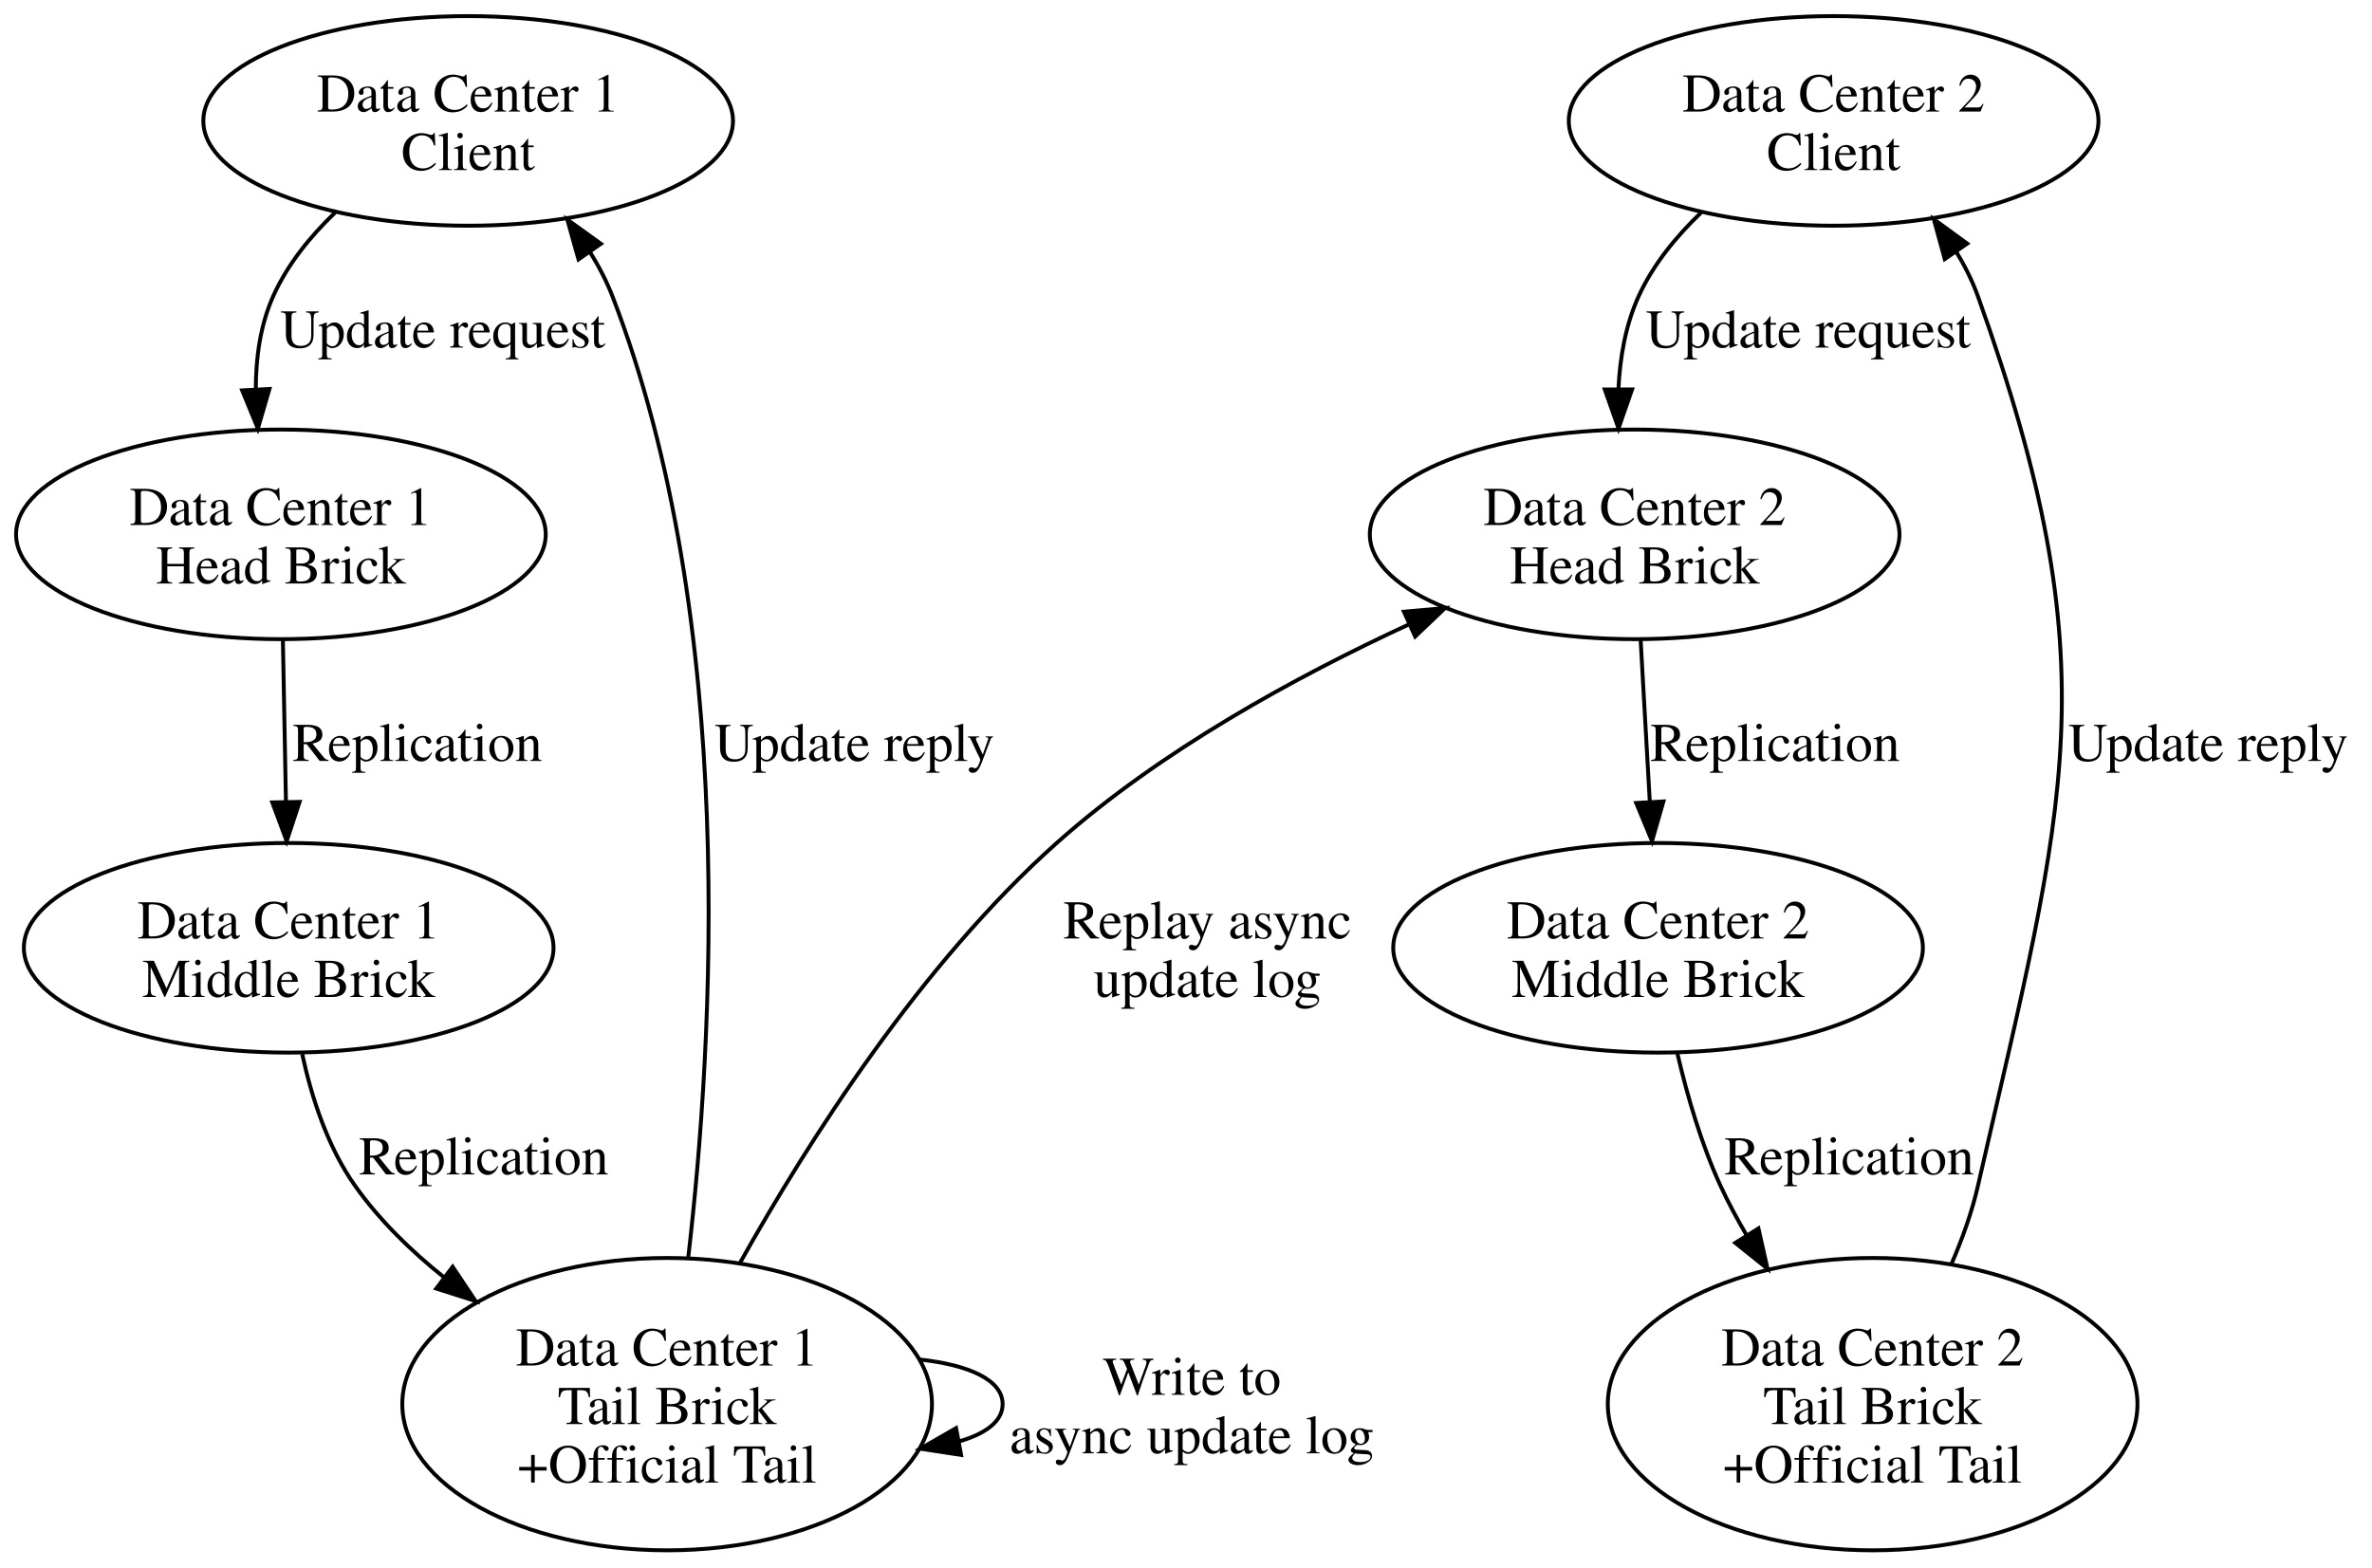
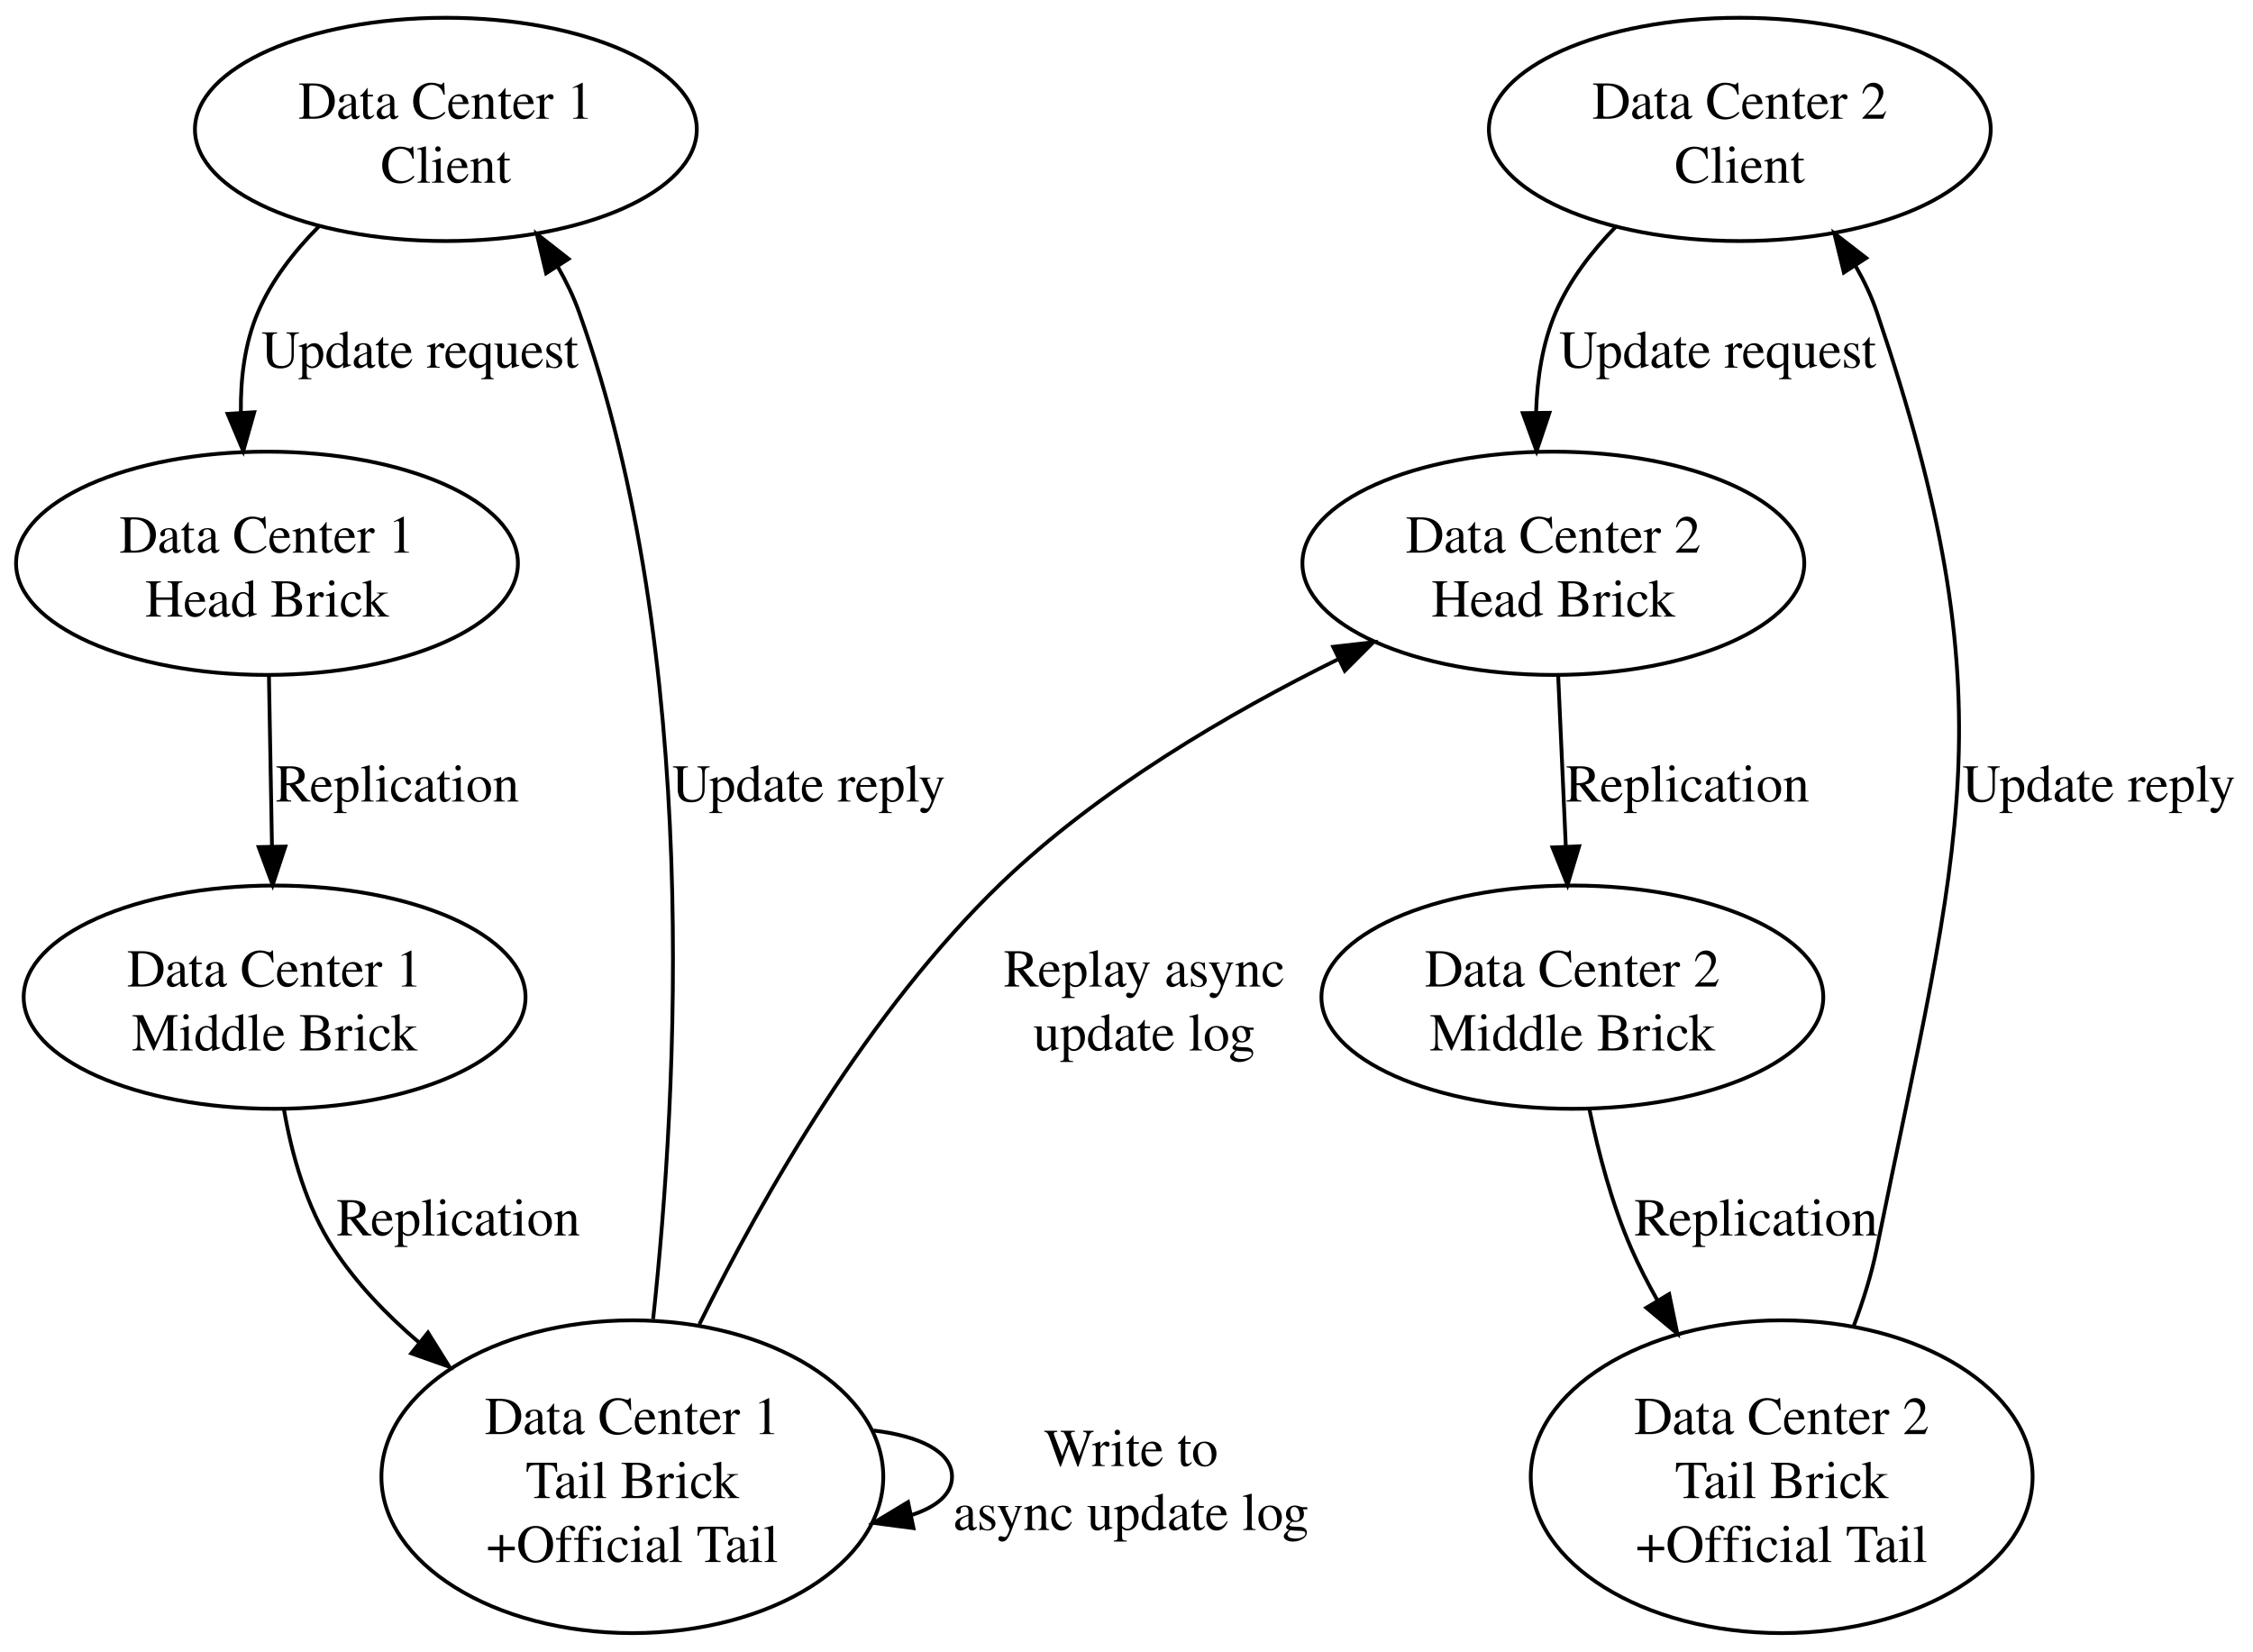
- <svg xmlns="http://www.w3.org/2000/svg" width="608pt" height="402pt" viewBox="0.00 0.00 608.00 402.00">
-   <g id="graph1" class="graph" transform="scale(1 1) rotate(0) translate(4 398)">
-     <polygon fill="white" stroke="white" points="-4,5 -4,-398 605,-398 605,5 -4,5" />
+ <svg xmlns="http://www.w3.org/2000/svg" width="592pt" height="434pt" viewBox="0.00 0.00 591.69 434.00">
+   <g id="graph1" class="graph" transform="scale(1 1) rotate(0) translate(4 430)">
+     <polygon fill="white" stroke="white" points="-4,5 -4,-430 588.693,-430 588.693,5 -4,5" />
    <g id="node1" class="node">
-       <ellipse fill="none" stroke="black" cx="116" cy="-367" rx="67.882" ry="26.87" />
-       <text text-anchor="middle" x="116" y="-369.4" font-family="Times,serif" font-size="14.00">Data Center 1</text>
-       <text text-anchor="middle" x="116" y="-354.4" font-family="Times,serif" font-size="14.00">Client</text>
+       <ellipse fill="none" stroke="black" cx="113" cy="-396" rx="65.933" ry="29.331" />
+       <text text-anchor="middle" x="113" y="-398.8" font-family="Times,serif" font-size="14.00">Data Center 1</text>
+       <text text-anchor="middle" x="113" y="-382" font-family="Times,serif" font-size="14.00">Client</text>
    </g>
    <g id="node2" class="node">
-       <ellipse fill="none" stroke="black" cx="68" cy="-261" rx="67.882" ry="26.87" />
-       <text text-anchor="middle" x="68" y="-263.4" font-family="Times,serif" font-size="14.00">Data Center 1</text>
-       <text text-anchor="middle" x="68" y="-248.4" font-family="Times,serif" font-size="14.00">Head Brick</text>
+       <ellipse fill="none" stroke="black" cx="66" cy="-282" rx="65.933" ry="29.331" />
+       <text text-anchor="middle" x="66" y="-284.8" font-family="Times,serif" font-size="14.00">Data Center 1</text>
+       <text text-anchor="middle" x="66" y="-268" font-family="Times,serif" font-size="14.00">Head Brick</text>
    </g>
    <g id="edge5" class="edge">
-       <path fill="none" stroke="black" d="M81.959,-343.569C75.485,-337.368 69.611,-330.108 66,-322 62.726,-314.65 61.571,-306.293 61.565,-298.173" />
-       <polygon fill="black" stroke="black" points="65.064,-298.28 62.099,-288.108 58.074,-297.909 65.064,-298.28" />
-       <text text-anchor="middle" x="109.5" y="-308.9" font-family="Times,serif" font-size="14.00">Update request</text>
+       <path fill="none" stroke="black" d="M79.618,-370.481C73.129,-363.963 67.234,-356.374 63.645,-348 60.159,-339.869 59.028,-330.627 59.136,-321.715" />
+       <polygon fill="black" stroke="black" points="62.644,-321.689 59.766,-311.492 55.657,-321.258 62.644,-321.689" />
+       <text text-anchor="middle" x="106.178" y="-333.4" font-family="Times,serif" font-size="14.00">Update request</text>
    </g>
    <g id="node3" class="node">
-       <ellipse fill="none" stroke="black" cx="70" cy="-155" rx="67.882" ry="26.87" />
-       <text text-anchor="middle" x="70" y="-157.4" font-family="Times,serif" font-size="14.00">Data Center 1</text>
-       <text text-anchor="middle" x="70" y="-142.4" font-family="Times,serif" font-size="14.00">Middle Brick</text>
+       <ellipse fill="none" stroke="black" cx="68" cy="-168" rx="65.933" ry="29.331" />
+       <text text-anchor="middle" x="68" y="-170.8" font-family="Times,serif" font-size="14.00">Data Center 1</text>
+       <text text-anchor="middle" x="68" y="-154" font-family="Times,serif" font-size="14.00">Middle Brick</text>
    </g>
    <g id="edge7" class="edge">
-       <path fill="none" stroke="black" d="M68.51,-233.977C68.748,-221.367 69.035,-206.149 69.293,-192.452" />
-       <polygon fill="black" stroke="black" points="72.795,-192.406 69.484,-182.342 65.796,-192.274 72.795,-192.406" />
-       <text text-anchor="middle" x="103" y="-202.9" font-family="Times,serif" font-size="14.00">Replication</text>
+       <path fill="none" stroke="black" d="M66.51,-252.448C66.752,-238.888 67.045,-222.476 67.307,-207.808" />
+       <polygon fill="black" stroke="black" points="70.812,-207.561 67.491,-197.5 63.813,-207.436 70.812,-207.561" />
+       <text text-anchor="middle" x="100.269" y="-219.4" font-family="Times,serif" font-size="14.00">Replication</text>
    </g>
    <g id="node4" class="node">
-       <ellipse fill="none" stroke="black" cx="167" cy="-38" rx="67.882" ry="37.477" />
-       <text text-anchor="middle" x="167" y="-47.9" font-family="Times,serif" font-size="14.00">Data Center 1</text>
-       <text text-anchor="middle" x="167" y="-32.9" font-family="Times,serif" font-size="14.00">Tail Brick</text>
-       <text text-anchor="middle" x="167" y="-17.9" font-family="Times,serif" font-size="14.00">+Official Tail</text>
+       <ellipse fill="none" stroke="black" cx="162" cy="-42" rx="65.933" ry="41.091" />
+       <text text-anchor="middle" x="162" y="-53.2" font-family="Times,serif" font-size="14.00">Data Center 1</text>
+       <text text-anchor="middle" x="162" y="-36.4" font-family="Times,serif" font-size="14.00">Tail Brick</text>
+       <text text-anchor="middle" x="162" y="-19.6" font-family="Times,serif" font-size="14.00">+Official Tail</text>
    </g>
    <g id="edge9" class="edge">
-       <path fill="none" stroke="black" d="M73.464,-127.741C75.892,-116.522 80.013,-103.871 87,-94 93.224,-85.206 101.288,-77.328 109.894,-70.452" />
-       <polygon fill="black" stroke="black" points="112.024,-73.229 117.913,-64.421 107.817,-67.634 112.024,-73.229" />
-       <text text-anchor="middle" x="120" y="-96.9" font-family="Times,serif" font-size="14.00">Replication</text>
+       <path fill="none" stroke="black" d="M70.471,-138.429C72.561,-126.42 76.406,-112.77 83.462,-102 89.473,-92.826 97.42,-84.538 105.952,-77.269" />
+       <polygon fill="black" stroke="black" points="108.301,-79.872 113.912,-70.885 103.922,-74.411 108.301,-79.872" />
+       <text text-anchor="middle" x="116.269" y="-105.4" font-family="Times,serif" font-size="14.00">Replication</text>
    </g>
    <g id="edge11" class="edge">
-       <path fill="none" stroke="black" d="M172.391,-75.384C178.867,-131.194 185.203,-238.653 153,-322 151.483,-325.927 149.481,-329.767 147.191,-333.444" />
-       <polygon fill="black" stroke="black" points="144.286,-331.492 141.422,-341.693 150.022,-335.504 144.286,-331.492" />
-       <text text-anchor="middle" x="215" y="-202.9" font-family="Times,serif" font-size="14.00">Update reply</text>
+       <path fill="none" stroke="black" d="M167.461,-83.426C173.939,-143.226 180.176,-257.895 148,-348 146.557,-352.042 144.638,-356.028 142.441,-359.867" />
+       <polygon fill="black" stroke="black" points="139.348,-358.207 136.9,-368.515 145.242,-361.984 139.348,-358.207" />
+       <text text-anchor="middle" x="208.347" y="-219.4" font-family="Times,serif" font-size="14.00">Update reply</text>
    </g>
    <g id="edge13" class="edge">
-       <path fill="none" stroke="black" d="M231.881,-49.426C244.252,-48.059 253,-44.25 253,-38 253,-33.605 248.675,-30.418 241.807,-28.437" />
-       <polygon fill="black" stroke="black" points="242.355,-24.979 231.881,-26.574 241.063,-31.859 242.355,-24.979" />
-       <text text-anchor="middle" x="301.5" y="-40.4" font-family="Times,serif" font-size="14.00">Write to</text>
-       <text text-anchor="middle" x="301.5" y="-25.4" font-family="Times,serif" font-size="14.00">async update log</text>
+       <path fill="none" stroke="black" d="M225.372,-54.14C237.455,-52.687 246,-48.641 246,-42 246,-37.435 241.961,-34.095 235.511,-31.982" />
+       <polygon fill="black" stroke="black" points="235.877,-28.483 225.372,-29.86 234.443,-35.334 235.877,-28.483" />
+       <text text-anchor="middle" x="293.042" y="-44.8" font-family="Times,serif" font-size="14.00">Write to</text>
+       <text text-anchor="middle" x="293.042" y="-28" font-family="Times,serif" font-size="14.00">async update log</text>
    </g>
    <g id="node5" class="node">
-       <ellipse fill="none" stroke="black" cx="415" cy="-261" rx="67.882" ry="26.87" />
-       <text text-anchor="middle" x="415" y="-263.4" font-family="Times,serif" font-size="14.00">Data Center 2</text>
-       <text text-anchor="middle" x="415" y="-248.4" font-family="Times,serif" font-size="14.00">Head Brick</text>
+       <ellipse fill="none" stroke="black" cx="404" cy="-282" rx="65.933" ry="29.331" />
+       <text text-anchor="middle" x="404" y="-284.8" font-family="Times,serif" font-size="14.00">Data Center 2</text>
+       <text text-anchor="middle" x="404" y="-268" font-family="Times,serif" font-size="14.00">Head Brick</text>
    </g>
    <g id="edge24" class="edge">
-       <path fill="none" stroke="black" d="M185.641,-74.142C203.283,-105.657 232.207,-151.047 267,-182 293.41,-205.495 328.043,-224.469 357.166,-237.927" />
-       <polygon fill="black" stroke="black" points="355.856,-241.176 366.41,-242.102 358.737,-234.796 355.856,-241.176" />
-       <text text-anchor="middle" x="305.5" y="-157.4" font-family="Times,serif" font-size="14.00">Replay async</text>
-       <text text-anchor="middle" x="305.5" y="-142.4" font-family="Times,serif" font-size="14.00">update log</text>
+       <path fill="none" stroke="black" d="M179.623,-82.069C196.344,-115.868 224.075,-164.45 258.969,-198 284.538,-222.585 318.766,-242.619 347.549,-256.841" />
+       <polygon fill="black" stroke="black" points="346.158,-260.056 356.685,-261.253 349.202,-253.753 346.158,-260.056" />
+       <text text-anchor="middle" x="296.516" y="-170.8" font-family="Times,serif" font-size="14.00">Replay async</text>
+       <text text-anchor="middle" x="296.516" y="-154" font-family="Times,serif" font-size="14.00">update log</text>
    </g>
    <g id="node6" class="node">
-       <ellipse fill="none" stroke="black" cx="421" cy="-155" rx="67.882" ry="26.87" />
-       <text text-anchor="middle" x="421" y="-157.4" font-family="Times,serif" font-size="14.00">Data Center 2</text>
-       <text text-anchor="middle" x="421" y="-142.4" font-family="Times,serif" font-size="14.00">Middle Brick</text>
+       <ellipse fill="none" stroke="black" cx="409" cy="-168" rx="65.933" ry="29.331" />
+       <text text-anchor="middle" x="409" y="-170.8" font-family="Times,serif" font-size="14.00">Data Center 2</text>
+       <text text-anchor="middle" x="409" y="-154" font-family="Times,serif" font-size="14.00">Middle Brick</text>
    </g>
    <g id="edge16" class="edge">
-       <path fill="none" stroke="black" d="M416.53,-233.977C417.243,-221.367 418.105,-206.149 418.88,-192.452" />
-       <polygon fill="black" stroke="black" points="422.382,-192.524 419.452,-182.342 415.393,-192.128 422.382,-192.524" />
-       <text text-anchor="middle" x="451" y="-202.9" font-family="Times,serif" font-size="14.00">Replication</text>
+       <path fill="none" stroke="black" d="M405.275,-252.448C405.88,-238.888 406.613,-222.476 407.268,-207.808" />
+       <polygon fill="black" stroke="black" points="410.778,-207.646 407.728,-197.5 403.785,-207.334 410.778,-207.646" />
+       <text text-anchor="middle" x="439.269" y="-219.4" font-family="Times,serif" font-size="14.00">Replication</text>
    </g>
    <g id="node7" class="node">
-       <ellipse fill="none" stroke="black" cx="476" cy="-38" rx="67.882" ry="37.477" />
-       <text text-anchor="middle" x="476" y="-47.9" font-family="Times,serif" font-size="14.00">Data Center 2</text>
-       <text text-anchor="middle" x="476" y="-32.9" font-family="Times,serif" font-size="14.00">Tail Brick</text>
-       <text text-anchor="middle" x="476" y="-17.9" font-family="Times,serif" font-size="14.00">+Official Tail</text>
+       <ellipse fill="none" stroke="black" cx="464" cy="-42" rx="65.933" ry="41.091" />
+       <text text-anchor="middle" x="464" y="-53.2" font-family="Times,serif" font-size="14.00">Data Center 2</text>
+       <text text-anchor="middle" x="464" y="-36.4" font-family="Times,serif" font-size="14.00">Tail Brick</text>
+       <text text-anchor="middle" x="464" y="-19.6" font-family="Times,serif" font-size="14.00">+Official Tail</text>
    </g>
    <g id="edge18" class="edge">
-       <path fill="none" stroke="black" d="M425.962,-127.871C428.49,-117.038 432.091,-104.637 437,-94 438.975,-89.721 441.278,-85.419 443.76,-81.205" />
-       <polygon fill="black" stroke="black" points="446.733,-83.052 449.055,-72.715 440.793,-79.348 446.733,-83.052" />
-       <text text-anchor="middle" x="470" y="-96.9" font-family="Times,serif" font-size="14.00">Replication</text>
+       <path fill="none" stroke="black" d="M413.498,-138.455C415.91,-126.842 419.446,-113.479 424.462,-102 426.478,-97.387 428.856,-92.745 431.43,-88.2" />
+       <polygon fill="black" stroke="black" points="434.438,-89.989 436.578,-79.613 428.434,-86.39 434.438,-89.989" />
+       <text text-anchor="middle" x="457.269" y="-105.4" font-family="Times,serif" font-size="14.00">Replication</text>
    </g>
    <g id="node8" class="node">
-       <ellipse fill="none" stroke="black" cx="466" cy="-367" rx="67.882" ry="26.87" />
-       <text text-anchor="middle" x="466" y="-369.4" font-family="Times,serif" font-size="14.00">Data Center 2</text>
-       <text text-anchor="middle" x="466" y="-354.4" font-family="Times,serif" font-size="14.00">Client</text>
+       <ellipse fill="none" stroke="black" cx="453" cy="-396" rx="65.933" ry="29.331" />
+       <text text-anchor="middle" x="453" y="-398.8" font-family="Times,serif" font-size="14.00">Data Center 2</text>
+       <text text-anchor="middle" x="453" y="-382" font-family="Times,serif" font-size="14.00">Client</text>
    </g>
    <g id="edge22" class="edge">
-       <path fill="none" stroke="black" d="M496.185,-73.886C499.005,-80.399 501.461,-87.266 503,-94 525.572,-192.787 537.182,-226.606 503,-322 501.58,-325.963 499.643,-329.827 497.396,-333.52" />
-       <polygon fill="black" stroke="black" points="494.487,-331.573 491.684,-341.79 500.247,-335.551 494.487,-331.573" />
-       <text text-anchor="middle" x="562" y="-202.9" font-family="Times,serif" font-size="14.00">Update reply</text>
+       <path fill="none" stroke="black" d="M482.946,-81.649C485.453,-88.295 487.627,-95.241 489,-102 510.764,-209.145 524.099,-244.454 489,-348 487.608,-352.107 485.697,-356.136 483.476,-360.002" />
+       <polygon fill="black" stroke="black" points="480.346,-358.396 477.829,-368.687 486.215,-362.211 480.346,-358.396" />
+       <text text-anchor="middle" x="547.347" y="-219.4" font-family="Times,serif" font-size="14.00">Update reply</text>
    </g>
    <g id="edge20" class="edge">
-       <path fill="none" stroke="black" d="M432.058,-343.524C425.578,-337.326 419.677,-330.078 416,-322 412.668,-314.68 411.224,-306.335 410.842,-298.217" />
-       <polygon fill="black" stroke="black" points="414.342,-298.159 410.864,-288.151 407.342,-298.144 414.342,-298.159" />
-       <text text-anchor="middle" x="459.5" y="-308.9" font-family="Times,serif" font-size="14.00">Update request</text>
+       <path fill="none" stroke="black" d="M420.344,-370.352C413.984,-363.84 408.194,-356.286 404.645,-348 401.163,-339.873 399.752,-330.633 399.47,-321.722" />
+       <polygon fill="black" stroke="black" points="402.973,-321.543 399.602,-311.499 395.973,-321.453 402.973,-321.543" />
+       <text text-anchor="middle" x="447.178" y="-333.4" font-family="Times,serif" font-size="14.00">Update request</text>
    </g>
  </g>
</svg>
